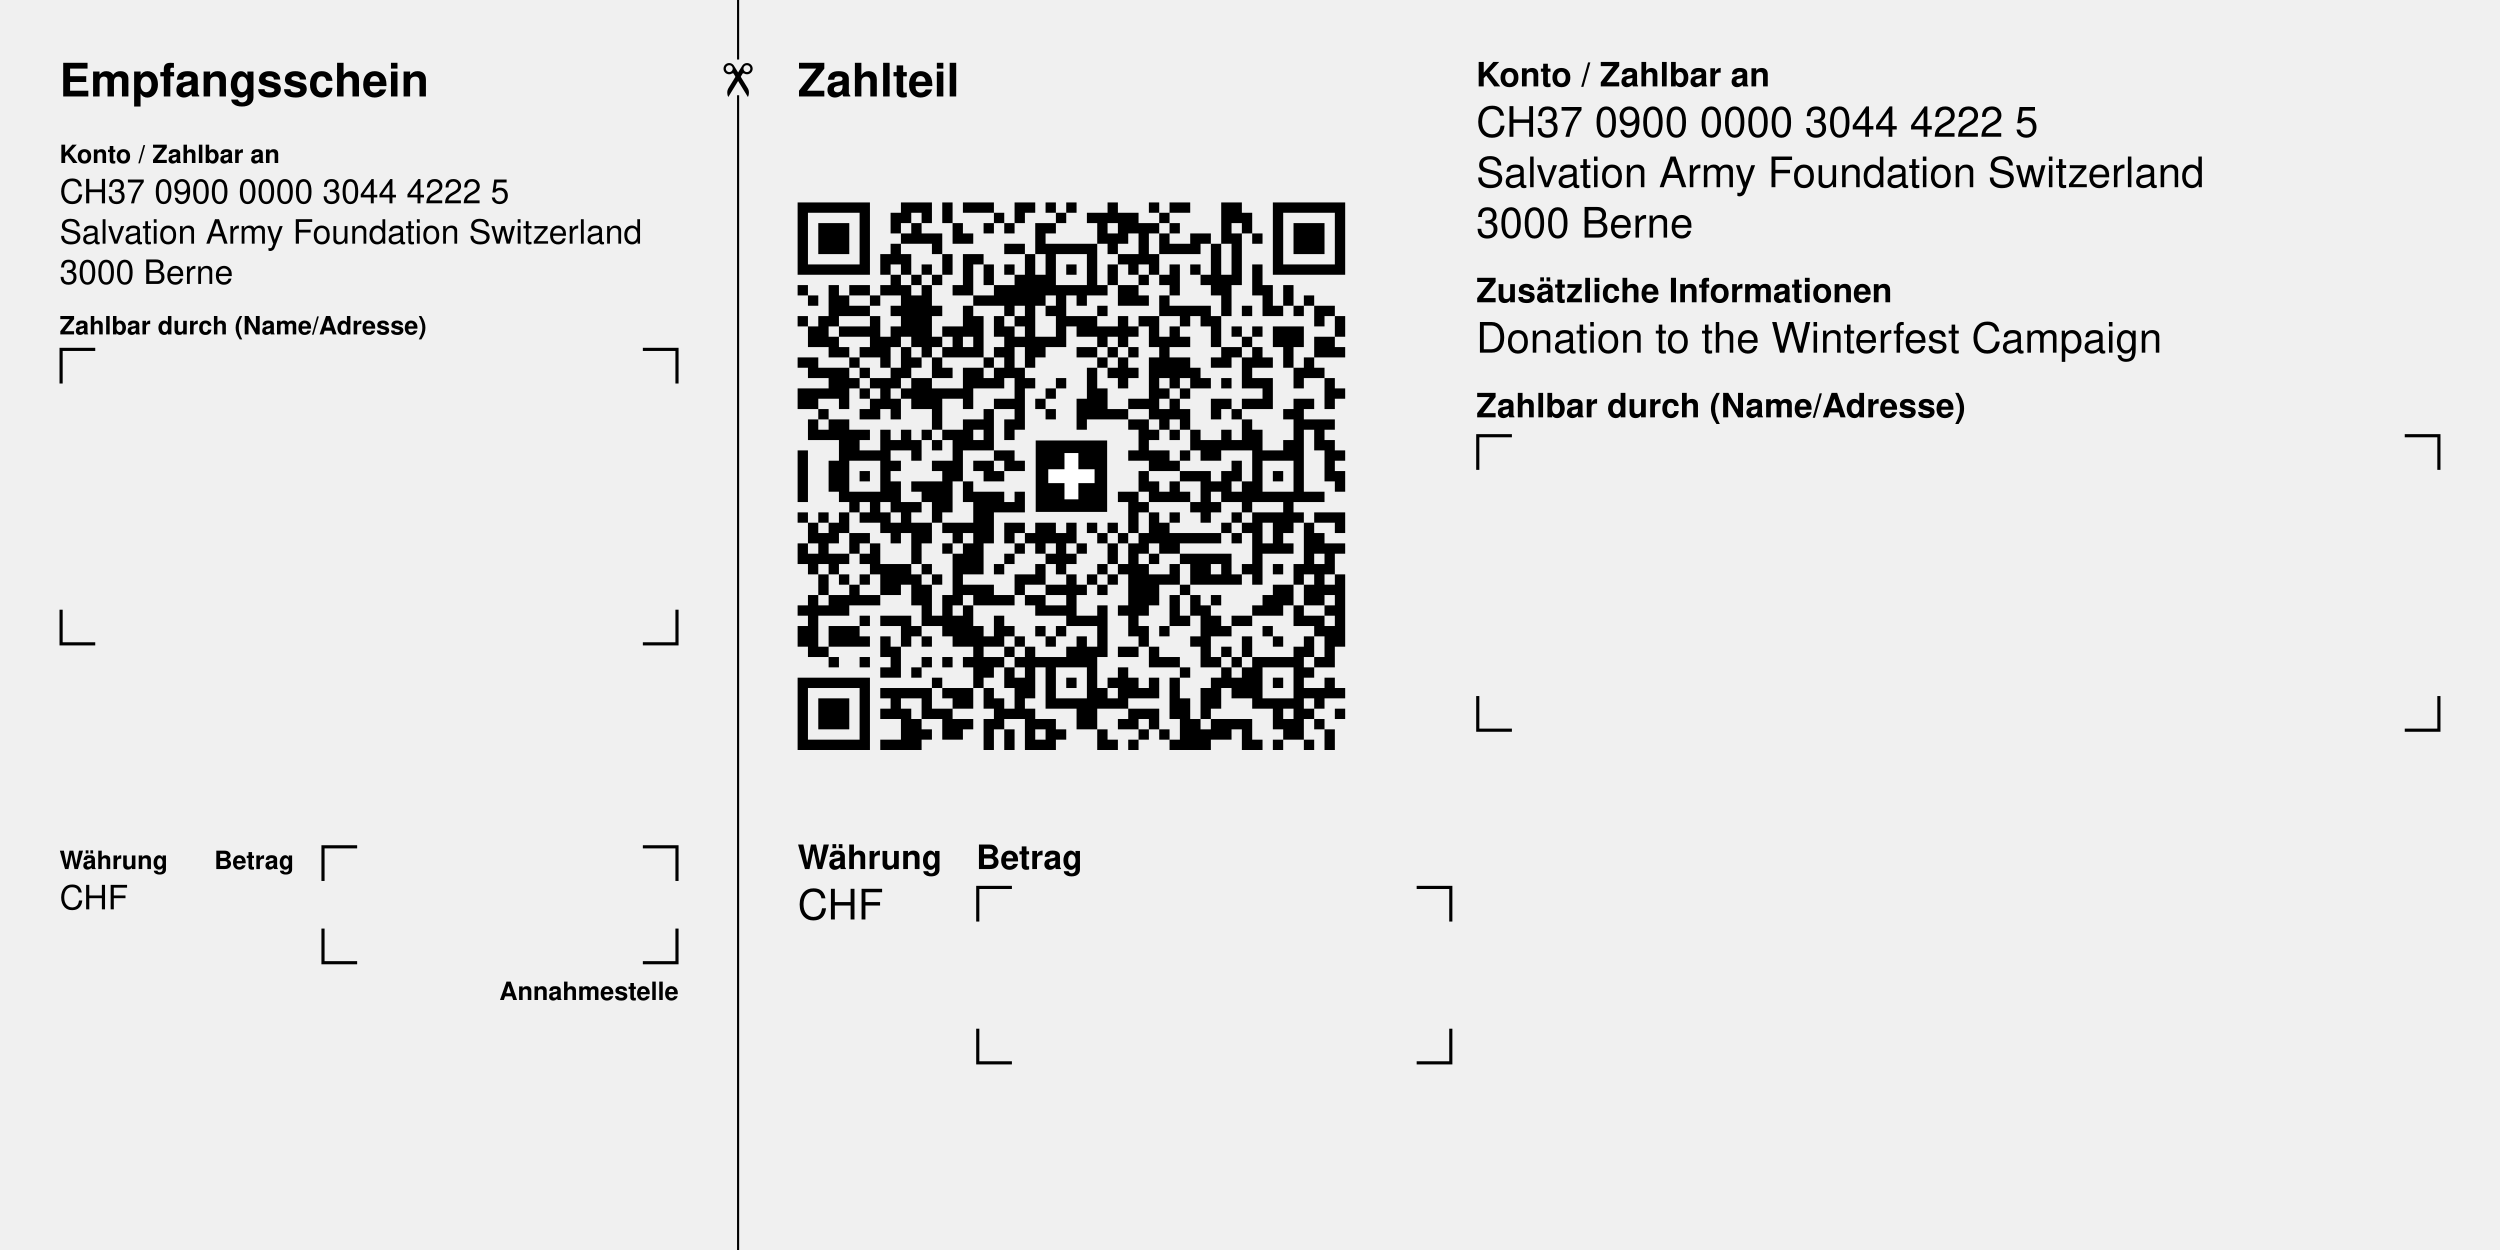
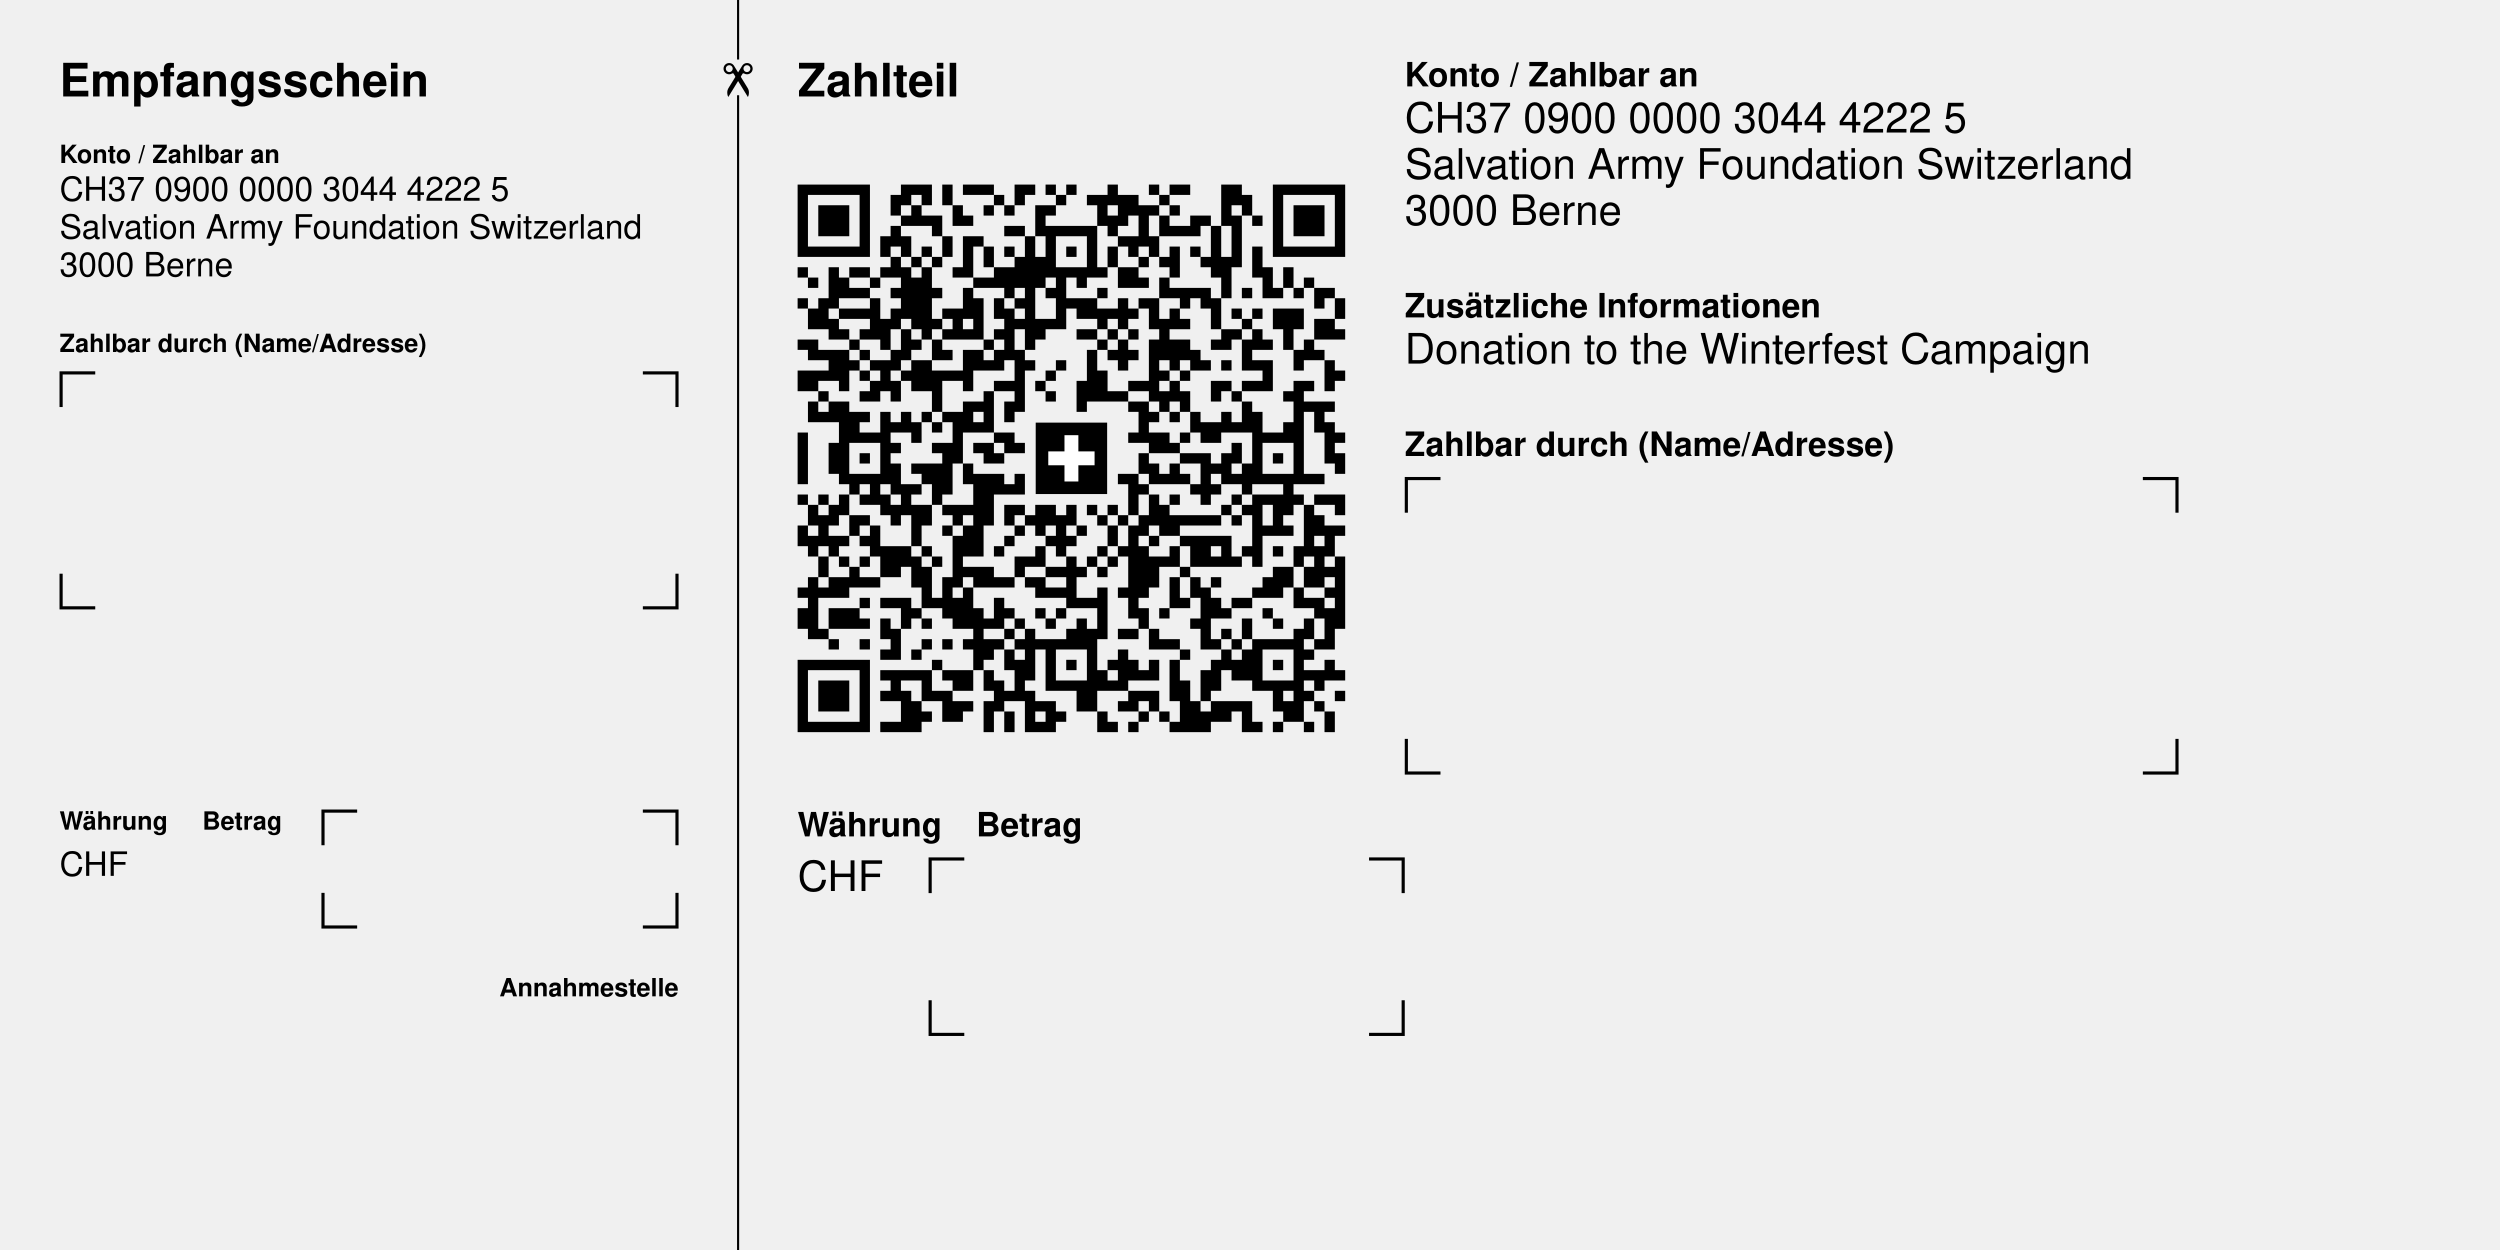
<svg xmlns="http://www.w3.org/2000/svg" width="210mm" height="105mm" version="1.1" viewBox="0 0 595.276 297.638">
  <g font-family="Helvetica,Arial,&quot;Liberation Sans&quot;" transform="translate(0 297.638)">
-     <g transform="translate(189.921 -119.055) scale(2.46)">
+     <g transform="translate(189.921 -0)">
+       <text x="0" y="-274.665" font-size="11" font-weight="bold">Zahlteil</text>
+     </g>
+     <g transform="translate(189.921 -123.307) scale(2.46)">
      <path d="M0,-53h7v1h-7zm10,0h3v1h-3zm4,0h1v2h-1zm2,0h3v1h-3zm5,0h2v1h-2zm3,0h1v1h-1z m2,0h1v1h-1zm4,0h1v2h-1zm4,0h1v1h-1zm2,0h2v1h-2zm5,0h2v2h-2zm5,0h7v1h-7z m-46,1h1v6h-1zm6,0h1v6h-1zm3,0h2v1h-2zm3,0h1v1h-1zm7,0h1v1h-1zm2,0h1v1h-1z m4,0h1v1h-1zm3,0h2v1h-2zm3,0h2v2h-2zm4,0h1v1h-1zm8,0h1v2h-1zm3,-0h1v6h-1z m6,0h1v6h-1zm-50,1h3v3h-3zm7,0h1v1h-1zm2,0h1v2h-1zm4,0h1v2h-1zm3,0h1v1h-1z m2,0h1v1h-1zm3,0h1v3h-1zm1,0h1v1h-1zm5,0h1v2h-1zm4,-0h1v4h-1zm1,0h1v1h-1z m2,0h1v1h-1zm5,0h1v2h-1zm7,0h3v3h-3zm-38,1h1v1h-1zm2,0h2v1h-2zm4,0h1v1h-1z m14,0h2v1h-2zm5,0h1v2h-1zm3,0h2v1h-2zm4,0h1v5h-1zm2,0h1v1h-1zm-35,1h1v2h-1z m4,0h1v1h-1zm7,0h2v1h-2zm4,0h5v1h-5zm6,0h1v1h-1zm6,0h3v1h-3zm4,0h1v5h-1z m-32,1h1v2h-1zm2,0h1v2h-1zm4,0h1v2h-1zm2,0h1v4h-1zm1,-0h1v1h-1zm5,0h1v11h-1z m2,0h1v4h-1zm4,0h1v4h-1zm3,-0h2v1h-2zm3,0h1v2h-1zm-33,1h5v1h-5zm11,0h1v1h-1z m6,0h1v2h-1zm2,-0h1v1h-1zm6,0h1v1h-1zm4,0h1v2h-1zm2,-0h1v1h-1zm4,0h1v3h-1z m2,-0h1v1h-1zm6,0h1v3h-1zm3,-0h5v1h-5zm-38,1h1v2h-1zm2,0h1v1h-1zm2,0h1v1h-1z m8,0h1v3h-1zm2,0h1v3h-1zm10,0h1v1h-1zm2,0h1v1h-1zm4,0h1v1h-1zm2,0h1v4h-1z m-41,1h1v1h-1zm3,0h1v4h-1zm2,0h2v1h-2zm3,0h1v1h-1zm2,-0h1v5h-1zm2,0h1v7h-1z m3,0h1v1h-1zm4,0h2v2h-2zm6,-0h1v6h-1zm1,0h2v1h-2zm3,0h1v1h-1zm2,0h2v2h-2z m14,0h1v3h-1zm2,0h1v2h-1zm-46,1h1v1h-1zm3,0h1v2h-1zm3,0h1v1h-1zm4,-0h1v5h-1z m6,0h2v1h-2zm10,0h1v1h-1zm6,0h1v1h-1zm2,0h1v2h-1zm14,0h1v1h-1zm-44,1h2v1h-2z m4,0h1v1h-1zm4,0h1v1h-1zm3,-0h1v3h-1zm4,0h1v1h-1zm4,0h1v1h-1zm5,0h1v1h-1z m7,0h4v1h-4zm7,0h1v1h-1zm3,0h1v1h-1zm2,0h1v1h-1zm2,0h2v1h-2zm-50,1h1v1h-1z m2,-0h1v3h-1zm5,0h1v4h-1zm10,0h1v4h-1zm2,0h1v2h-1zm2,0h1v1h-1zm5,0h3v1h-3z m5,-0h1v3h-1zm2,0h2v1h-2zm4,0h1v1h-1zm2,0h2v1h-2zm11,0h1v1h-1zm2,-0h1v2h-1z m-51,1h1v2h-1zm3,0h3v1h-3zm5,0h1v2h-1zm5,0h2v1h-2zm6,0h1v5h-1zm7,0h4v1h-4z m5,0h1v1h-1zm2,0h1v2h-1zm2,0h1v2h-1zm4,0h1v2h-1zm2,0h1v1h-1zm2,0h1v1h-1z m2,0h3v2h-3zm-43,1h1v2h-1zm5,0h1v3h-1zm5,0h1v1h-1zm2,0h1v2h-1zm6,0h1v1h-1z m2,0h2v1h-2zm6,0h1v1h-1zm6,0h1v4h-1zm2,0h1v1h-1zm6,0h1v1h-1zm7,0h2v2h-2z m-46,1h1v1h-1zm2,0h1v1h-1zm4,0h1v3h-1zm4,0h1v1h-1zm2,0h1v1h-1zm3,0h1v1h-1z m4,0h1v1h-1zm4,0h2v1h-2zm3,0h1v1h-1zm2,0h1v1h-1zm9,0h2v1h-2zm3,0h1v2h-1z m3,0h1v2h-1zm5,0h1v1h-1zm-52,1h2v1h-2zm5,0h1v1h-1zm6,0h1v1h-1zm2,0h1v2h-1z m5,0h1v1h-1zm11,0h1v1h-1zm2,0h1v3h-1zm3,0h1v6h-1zm2,0h2v2h-2zm4,0h2v1h-2z m3,0h1v3h-1zm2,0h1v1h-1zm4,0h1v2h-1zm-48,1h4v1h-4zm5,0h1v1h-1zm3,0h1v2h-1z m5,0h1v1h-1zm2,0h2v2h-2zm3,0h1v2h-1zm2,0h1v6h-1zm7,0h1v5h-1zm2,0h1v1h-1z m2,0h1v1h-1zm6,0h1v2h-1zm10,0h1v2h-1zm2,0h1v1h-1zm-47,1h2v2h-2zm2,0h1v1h-1z m2,0h2v1h-2zm4,0h2v3h-2zm7,0h1v1h-1zm4,0h1v1h-1zm3,0h1v1h-1zm11,0h1v1h-1z m3,0h1v1h-1zm2,0h1v1h-1zm3,0h2v1h-2zm7,0h1v3h-1zm-51,1h2v2h-2zm2,0h1v1h-1z m4,0h1v1h-1zm2,0h1v2h-1zm2,0h1v1h-1zm3,0h4v1h-4zm11,0h1v1h-1zm5,0h1v3h-1z m6,0h1v1h-1zm2,0h1v1h-1zm8,0h1v2h-1zm7,0h1v1h-1zm-48,1h1v1h-1zm3,0h1v2h-1z m2,0h1v2h-1zm4,0h1v3h-1zm3,0h1v1h-1zm3,0h2v1h-2zm4,0h1v1h-1zm4,0h1v3h-1z m5,0h2v1h-2zm4,0h1v2h-1zm4,0h2v1h-2zm3,0h2v1h-2zm5,0h1v10h-1zm1,0h1v1h-1z m-47,1h1v1h-1zm4,0h1v1h-1zm12,0h1v4h-1zm6,0h1v1h-1zm6,0h2v1h-2zm5,0h1v2h-1z m2,0h1v2h-1zm3,0h1v1h-1zm2,0h1v1h-1zm5,0h1v1h-1zm-46,1h1v2h-1zm2,0h2v2h-2z m13,0h1v3h-1zm1,0h1v1h-1zm3,0h1v2h-1zm12,0h2v1h-2zm11,0h1v3h-1zm6,0h3v1h-3z m-47,1h1v1h-1zm3,0h1v3h-1zm1,0h1v1h-1zm2,0h1v7h-1zm2,0h1v2h-1zm2,0h1v1h-1z m2,0h2v1h-2zm19,0h1v3h-1zm1,0h1v1h-1zm2,0h1v1h-1zm2,0h1v2h-1zm3,0h1v2h-1z m3,0h1v7h-1zm6,0h1v2h-1zm-46,1h1v6h-1zm5,0h1v1h-1zm2,0h1v2h-1zm2,0h1v1h-1z m2,0h1v4h-1zm2,0h1v1h-1zm22,0h2v2h-2zm3,0h1v1h-1zm5,0h1v2h-1zm4,0h1v4h-1z m-51,1h1v5h-1zm6,0h2v1h-2zm13,0h2v1h-2zm13,0h1v1h-1zm2,0h2v2h-2zm3,0h1v1h-1z m8,0h2v1h-2zm7,0h1v1h-1zm-49,1h1v3h-1zm6,0h1v1h-1zm4,0h2v1h-2zm4,0h2v1h-2z m3,0h2v1h-2zm16,0h1v1h-1zm6,0h1v2h-1zm-36,1h1v1h-1zm8,-0h1v4h-1zm4,0h2v1h-2z m15,0h1v2h-1zm4,0h3v1h-3zm4,0h1v3h-1zm5,0h1v1h-1zm6,0h1v2h-1zm-43,1h1v3h-1z m2,0h3v1h-3zm5,0h1v2h-1zm18,0h1v2h-1zm2,0h1v2h-1zm3,0h1v4h-1zm1,0h1v1h-1z m3,-0h1v3h-1zm-38,1h3v1h-3zm7,0h2v1h-2zm5,-0h2v5h-2zm2,0h1v2h-1zm2,0h1v2h-1z m10,0h2v1h-2zm4,0h1v1h-1zm2,0h1v1h-1zm5,0h1v1h-1zm3,0h3v1h-3zm4,0h2v1h-2z m-44,1h1v1h-1zm2,0h1v2h-1zm3,0h1v3h-1zm1,-0h1v1h-1zm2,0h1v2h-1zm7,-0h1v1h-1z m12,0h1v3h-1zm1,-0h1v1h-1zm5,0h1v1h-1zm2,0h1v1h-1zm7,0h1v3h-1zm-47,1h1v1h-1z m2,0h1v1h-1zm2,0h1v2h-1zm2,0h1v1h-1zm2,0h1v2h-1zm26,-0h1v3h-1zm2,0h1v1h-1z m6,0h1v1h-1zm2,0h1v7h-1zm1,0h2v1h-2zm3,0h1v1h-1zm2,0h3v1h-3zm-49,1h1v2h-1z m2,0h1v2h-1zm6,0h1v2h-1zm2,0h2v2h-2zm3,0h3v1h-3zm6,0h2v1h-2zm3,-0h2v2h-2z m3,0h1v2h-1zm2,0h1v1h-1zm2,0h1v1h-1zm5,-0h1v3h-1zm6,0h1v1h-1zm2,0h1v1h-1z m3,-0h1v3h-1zm3,0h1v5h-1zm3,0h1v1h-1zm-50,1h1v3h-1zm3,0h2v1h-2zm10,0h1v1h-1z m5,0h1v1h-1zm2,0h1v1h-1zm3,0h1v4h-1zm4,0h1v1h-1zm2,0h1v1h-1zm2,0h1v2h-1z m3,0h5v1h-5zm6,0h1v1h-1zm8,0h1v2h-1zm-50,1h1v2h-1zm5,0h1v1h-1zm2,0h1v3h-1z m4,0h1v2h-1zm3,0h1v1h-1zm2,0h2v3h-2zm5,0h1v1h-1zm2,0h1v1h-1zm4,0h1v1h-1z m3,0h1v2h-1zm2,0h1v9h-1zm4,0h1v1h-1zm9,0h1v1h-1zm2,0h1v1h-1zm4,0h1v3h-1z m1,0h1v1h-1zm-51,1h1v2h-1zm2,0h2v1h-2zm3,0h1v1h-1zm9,0h1v5h-1zm5,0h1v1h-1z m4,0h1v1h-1zm2,0h1v1h-1zm8,0h1v1h-1zm3,0h5v1h-5zm-34,1h1v1h-1zm5,0h3v2h-3z m4,0h1v1h-1zm7,0h1v1h-1zm4,0h1v2h-1zm6,0h1v1h-1zm2,0h1v1h-1zm2,0h1v5h-1z m3,0h1v2h-1zm2,0h2v2h-2zm3,0h1v2h-1zm2,0h1v1h-1zm3,0h1v1h-1zm2,0h1v2h-1z m2,0h1v4h-1zm-48,1h1v2h-1zm2,0h1v1h-1zm2,0h1v1h-1zm5,0h1v3h-1zm2,0h1v1h-1z m8,0h2v1h-2zm5,0h1v5h-1zm2,0h1v1h-1zm2,0h1v1h-1zm4,0h1v3h-1zm1,0h1v1h-1z m5,0h1v1h-1zm2,0h1v1h-1zm10,0h1v7h-1zm-47,1h1v2h-1zm3,0h2v1h-2zm4,0h1v4h-1z m4,0h3v1h-3zm5,0h1v1h-1zm3,0h2v1h-2zm3,0h1v1h-1zm2,0h1v1h-1zm8,0h1v1h-1z m9,0h2v2h-2zm3,0h1v2h-1zm2,0h1v1h-1zm-50,1h1v6h-1zm2,0h2v2h-2zm3,0h2v1h-2z m8,0h1v4h-1zm3,0h4v1h-4zm5,0h2v1h-2zm14,0h1v3h-1zm2,0h1v2h-1zm2,0h1v1h-1z m5,0h1v2h-1zm-45,1h1v1h-1zm2,0h1v1h-1zm14,0h1v4h-1zm7,0h3v1h-3zm6,0h1v5h-1z m2,0h1v1h-1zm8,0h1v6h-1zm5,0h1v1h-1zm2,0h1v1h-1zm2,0h1v2h-1zm3,0h1v1h-1z m-45,1h1v1h-1zm2,0h3v1h-3zm5,0h1v1h-1zm2,0h1v3h-1zm4,0h1v3h-1zm8,0h2v1h-2z m10,0h1v1h-1zm3,0h1v2h-1zm2,0h2v1h-2zm7,0h2v1h-2zm-49,1h1v2h-1zm3,0h3v2h-3z m7,0h2v1h-2zm7,0h1v6h-1zm3,0h1v1h-1zm3,0h1v1h-1zm2,0h1v1h-1zm8,-0h1v2h-1z m2,0h1v1h-1zm6,0h1v1h-1zm4,0h1v1h-1zm5,0h2v1h-2zm-44,1h1v1h-1zm2,0h1v2h-1z m2,0h1v1h-1zm2,0h1v1h-1zm6,0h1v1h-1zm3,0h1v1h-1zm3,0h1v1h-1zm3,0h1v3h-1z m11,-0h1v1h-1zm5,0h1v2h-1zm3,0h1v1h-1zm3,0h1v2h-1zm2,0h1v3h-1zm-49,1h1v1h-1z m7,0h1v3h-1zm11,-0h1v1h-1zm2,0h1v5h-1zm4,0h1v2h-1zm2,0h1v8h-1zm3,0h2v1h-2z m3,0h1v2h-1zm7,0h1v1h-1zm7,0h1v9h-1zm-45,1h1v1h-1zm3,0h1v1h-1zm6,0h1v1h-1z m2,0h1v1h-1zm2,0h1v1h-1zm2,0h2v1h-2zm3,0h1v1h-1zm2,0h3v1h-3zm12,0h2v1h-2z m5,0h1v1h-1zm2,0h1v1h-1zm2,0h1v5h-1zm1,0h3v1h-3zm5,0h1v1h-1zm-42,1h1v1h-1z m3,0h1v1h-1zm7,0h1v1h-1zm2,0h1v2h-1zm4,0h1v4h-1zm7,0h1v4h-1zm6,0h1v1h-1z m4,0h1v2h-1zm2,0h1v3h-1zm6,0h1v1h-1zm-49,1h7v1h-7zm13,0h1v1h-1zm8,0h1v4h-1z m5,0h1v1h-1zm4,0h1v1h-1zm2,0h1v2h-1zm2,0h1v2h-1zm2,0h1v4h-1zm4,0h1v3h-1z m2,0h1v2h-1zm4,0h1v1h-1zm5,0h1v2h-1zm-51,1h1v6h-1zm6,0h1v6h-1zm2,-0h5v1h-5z m6,0h3v1h-3zm4,0h1v2h-1zm11,0h1v2h-1zm4,-0h1v1h-1zm6,0h1v3h-1zm10,-0h2v1h-2z m3,0h1v1h-1zm-50,1h3v3h-3zm7,0h1v2h-1zm3,0h1v2h-1zm3,-0h2v1h-2zm4,0h1v3h-1z m6,-0h3v1h-3zm5,0h1v1h-1zm7,0h1v5h-1zm8,0h3v1h-3zm5,0h1v1h-1zm-42,1h1v1h-1z m2,0h1v4h-1zm3,0h2v1h-2zm7,0h1v1h-1zm2,0h1v4h-1zm5,0h1v2h-1zm5,0h3v1h-3z m14,0h1v2h-1zm3,0h1v1h-1zm3,0h1v1h-1zm-41,1h1v3h-1zm3,0h2v2h-2zm2,0h1v1h-1z m2,0h1v3h-1zm5,0h2v1h-2zm8,0h2v1h-2zm3,0h1v1h-1zm4,0h1v3h-1zm2,0h4v1h-4z m7,0h1v2h-1zm3,0h1v1h-1zm-38,1h1v1h-1zm8,0h1v2h-1zm4,0h2v1h-2zm5,0h1v2h-1z m4,0h1v1h-1zm2,0h1v1h-1zm4,0h3v1h-3zm4,0h1v2h-1zm8,0h1v2h-1zm-50,1h5v1h-5z m7,0h2v1h-2zm15,0h2v1h-2zm7,0h1v1h-1zm2,0h1v1h-1zm4,0h1v1h-1zm3,0h1v1h-1z m5,0h1v1h-1zm2,0h1v1h-1zm3,0h1v1h-1z" fill="#000000" />
    </g>
-     <g transform="translate(189.921 -119.055)">
+     <g transform="translate(189.921 -123.307)">
      <path d="M56.693,-73.701h17.008v17.008h-17.008z" fill="#000000" />
      <path d="M63.543,-70.709h3.307v11.024h-3.307zm-3.858,3.858h11.024v3.307h-11.024z" fill="#ffffff" />
    </g>
    <g transform="translate(189.921 -0)">
-       <text x="0" y="-274.665" font-size="11" font-weight="bold">Zahlteil</text>
-       <text x="0" y="-90.709" font-size="8" font-weight="bold">Währung</text>
-       <text x="0" y="-78.709" font-size="10">CHF</text>
+       <text x="0" y="-98.482" font-size="8" font-weight="bold">Währung</text>
+       <text x="0" y="-85.482" font-size="10">CHF</text>
+       <text x="42.52" y="-98.482" font-size="8" font-weight="bold">Betrag</text>
+       <path d="M31.556,-59.466l0,8.129l8.129,0m96.378,0l8.129,0l0,-8.129m0,-25.512l0,-8.129l-8.129,0m-96.378,0l-8.129,0l0,8.129" stroke="#000000" stroke-width="0.75" fill="none" />
    </g>
-     <g transform="translate(232.441 -0)">
-       <text x="0" y="-90.709" font-size="8" font-weight="bold">Betrag</text>
-       <path d="M0.375,-52.693l0,8.129l8.129,0m96.378,0l8.129,0l0,-8.129m0,-25.512l0,-8.129l-8.129,0m-96.378,0l-8.129,0l0,8.129" stroke="#000000" stroke-width="0.75" fill="none" />
-     </g>
-     <g transform="translate(351.496 -0)">
+     <g transform="translate(334.488 -0)">
      <text x="0" y="-277.065" font-size="8" font-weight="bold">Konto / Zahlbar an</text>
-       <text x="0" y="-265.065" font-size="10">CH37 0900 0000 3044 4222 5</text>
-       <text x="0" y="-253.065" font-size="10">Salvation Army Foundation Switzerland</text>
-       <text x="0" y="-241.065" font-size="10">3000 Berne</text>
-       <text x="0" y="-225.665" font-size="8" font-weight="bold">Zusätzliche Informationen</text>
-       <text x="0" y="-213.665" font-size="10">Donation to the Winterfest Campaign</text>
-       <text x="0" y="-198.265" font-size="8" font-weight="bold">Zahlbar durch (Name/Adresse)</text>
-       <path d="M0.375,-131.902l0,8.129l8.129,0m212.598,0l8.129,0l0,-8.129m0,-53.858l0,-8.129l-8.129,0m-212.598,0l-8.129,0l0,8.129" stroke="#000000" stroke-width="0.75" fill="none" />
+       <text x="0" y="-266.065" font-size="10">CH37 0900 0000 3044 4222 5</text>
+       <text x="0" y="-255.065" font-size="10">Salvation Army Foundation Switzerland</text>
+       <text x="0" y="-244.065" font-size="10">3000 Berne</text>
+       <text x="0" y="-222.065" font-size="8" font-weight="bold">Zusätzliche Informationen</text>
+       <text x="0" y="-211.065" font-size="10">Donation to the Winterfest Campaign</text>
+       <text x="0" y="-189.065" font-size="8" font-weight="bold">Zahlbar durch (Name/Adresse)</text>
+       <path d="M0.375,-121.702l0,8.129l8.129,0m167.244,0l8.129,0l0,-8.129m0,-53.858l0,-8.129l-8.129,0m-167.244,0l-8.129,0l0,8.129" stroke="#000000" stroke-width="0.75" fill="none" />
    </g>
    <g transform="translate(14.173 -0)">
      <text x="0" y="-274.665" font-size="11" font-weight="bold">Empfangsschein</text>
      <text x="0" y="-258.822" font-size="6" font-weight="bold">Konto / Zahlbar an</text>
-       <text x="0" y="-249.222" font-size="8">CH37 0900 0000 3044 4222 5</text>
-       <text x="0" y="-239.622" font-size="8">Salvation Army Foundation Switzerland</text>
-       <text x="0" y="-230.022" font-size="8">3000 Berne</text>
-       <text x="0" y="-218.022" font-size="6" font-weight="bold">Zahlbar durch (Name/Adresse)</text>
-       <path d="M0.375,-152.46l0,8.129l8.129,0m130.394,0l8.129,0l0,-8.129m0,-53.858l0,-8.129l-8.129,0m-130.394,0l-8.129,0l0,8.129" stroke="#000000" stroke-width="0.75" fill="none" />
-       <text x="0" y="-90.709" font-size="6" font-weight="bold">Währung</text>
-       <text x="0" y="-81.109" font-size="8">CHF</text>
+       <text x="0" y="-249.822" font-size="8">CH37 0900 0000 3044 4222 5</text>
+       <text x="0" y="-240.822" font-size="8">Salvation Army Foundation Switzerland</text>
+       <text x="0" y="-231.822" font-size="8">3000 Berne</text>
+       <text x="0" y="-213.822" font-size="6" font-weight="bold">Zahlbar durch (Name/Adresse)</text>
+       <path d="M0.375,-161.033l0,8.129l8.129,0m130.394,0l8.129,0l0,-8.129m0,-39.685l0,-8.129l-8.129,0m-130.394,0l-8.129,0l0,8.129" stroke="#000000" stroke-width="0.75" fill="none" />
+       <text x="0" y="-100.082" font-size="6" font-weight="bold">Währung</text>
+       <text x="0" y="-89.082" font-size="8">CHF</text>
+       <text x="34.016" y="-100.082" font-size="6" font-weight="bold">Betrag</text>
+       <path d="M62.737,-85.039l0,8.129l8.129,0m68.031,0l8.129,0l0,-8.129m0,-11.339l0,-8.129l-8.129,0m-68.031,0l-8.129,0l0,8.129" stroke="#000000" stroke-width="0.75" fill="none" />
+       <text x="104.724" y="-60.397" font-size="6" font-weight="bold">Annahmestelle</text>
    </g>
-     <g transform="translate(51.024 -0)">
-       <text x="0" y="-90.709" font-size="6" font-weight="bold">Betrag</text>
-     </g>
-     <path d="M76.91,-76.535l0,8.129l8.129,0m68.031,0l8.129,0l0,-8.129m0,-11.339l0,-8.129l-8.129,0m-68.031,0l-8.129,0l0,8.129" stroke="#000000" stroke-width="0.75" fill="none" />
-     <text x="118.897" y="-59.528" font-size="6" font-weight="bold">Annahmestelle</text>
    <path d="M175.748,-0l0,-274.961m0,-8.504l0,-14.173" stroke="#000000" stroke-width="0.5" fill="none" />
    <g transform="translate(172.687 -274.535) scale(0.006)">
      <path d="M131.754,-359.388c-33.041,54.539,-52.384,110.154,-52.384,192.144c0,62.702,15.27,120.654,41.122,167.596l567.598,-926.232c10.25,-16.724,34.279,-23.091,63.969,-5.805c33.06,19.242,71.495,30.268,112.507,30.268 c123.676,0,223.937,-100.261,223.937,-223.937c0,-123.676,-100.261,-223.937,-223.937,-223.937c-76.348,0,-143.773,38.208,-184.195,96.548l-548.617,893.353zm728.561,-904.861c75.929,0,137.48,61.551,137.48,137.48 c0,75.929,-61.551,137.48,-137.48,137.48c-75.929,0,-137.48,-61.551,-137.48,-137.48c0,-75.929,61.551,-137.48,137.48,-137.48z" fill="#000000" />
    </g>
    <g transform="translate(178.809 -274.535) scale(-0.006 0.006)">
      <path d="M131.754,-359.388c-33.041,54.539,-52.384,110.154,-52.384,192.144c0,62.702,15.27,120.654,41.122,167.596l567.598,-926.232c10.25,-16.724,34.279,-23.091,63.969,-5.805c33.06,19.242,71.495,30.268,112.507,30.268 c123.676,0,223.937,-100.261,223.937,-223.937c0,-123.676,-100.261,-223.937,-223.937,-223.937c-76.348,0,-143.773,38.208,-184.195,96.548l-548.617,893.353zm728.561,-904.861c75.929,0,137.48,61.551,137.48,137.48 c0,75.929,-61.551,137.48,-137.48,137.48c-75.929,0,-137.48,-61.551,-137.48,-137.48c0,-75.929,61.551,-137.48,137.48,-137.48z" fill="#000000" />
    </g>
  </g>
</svg>
